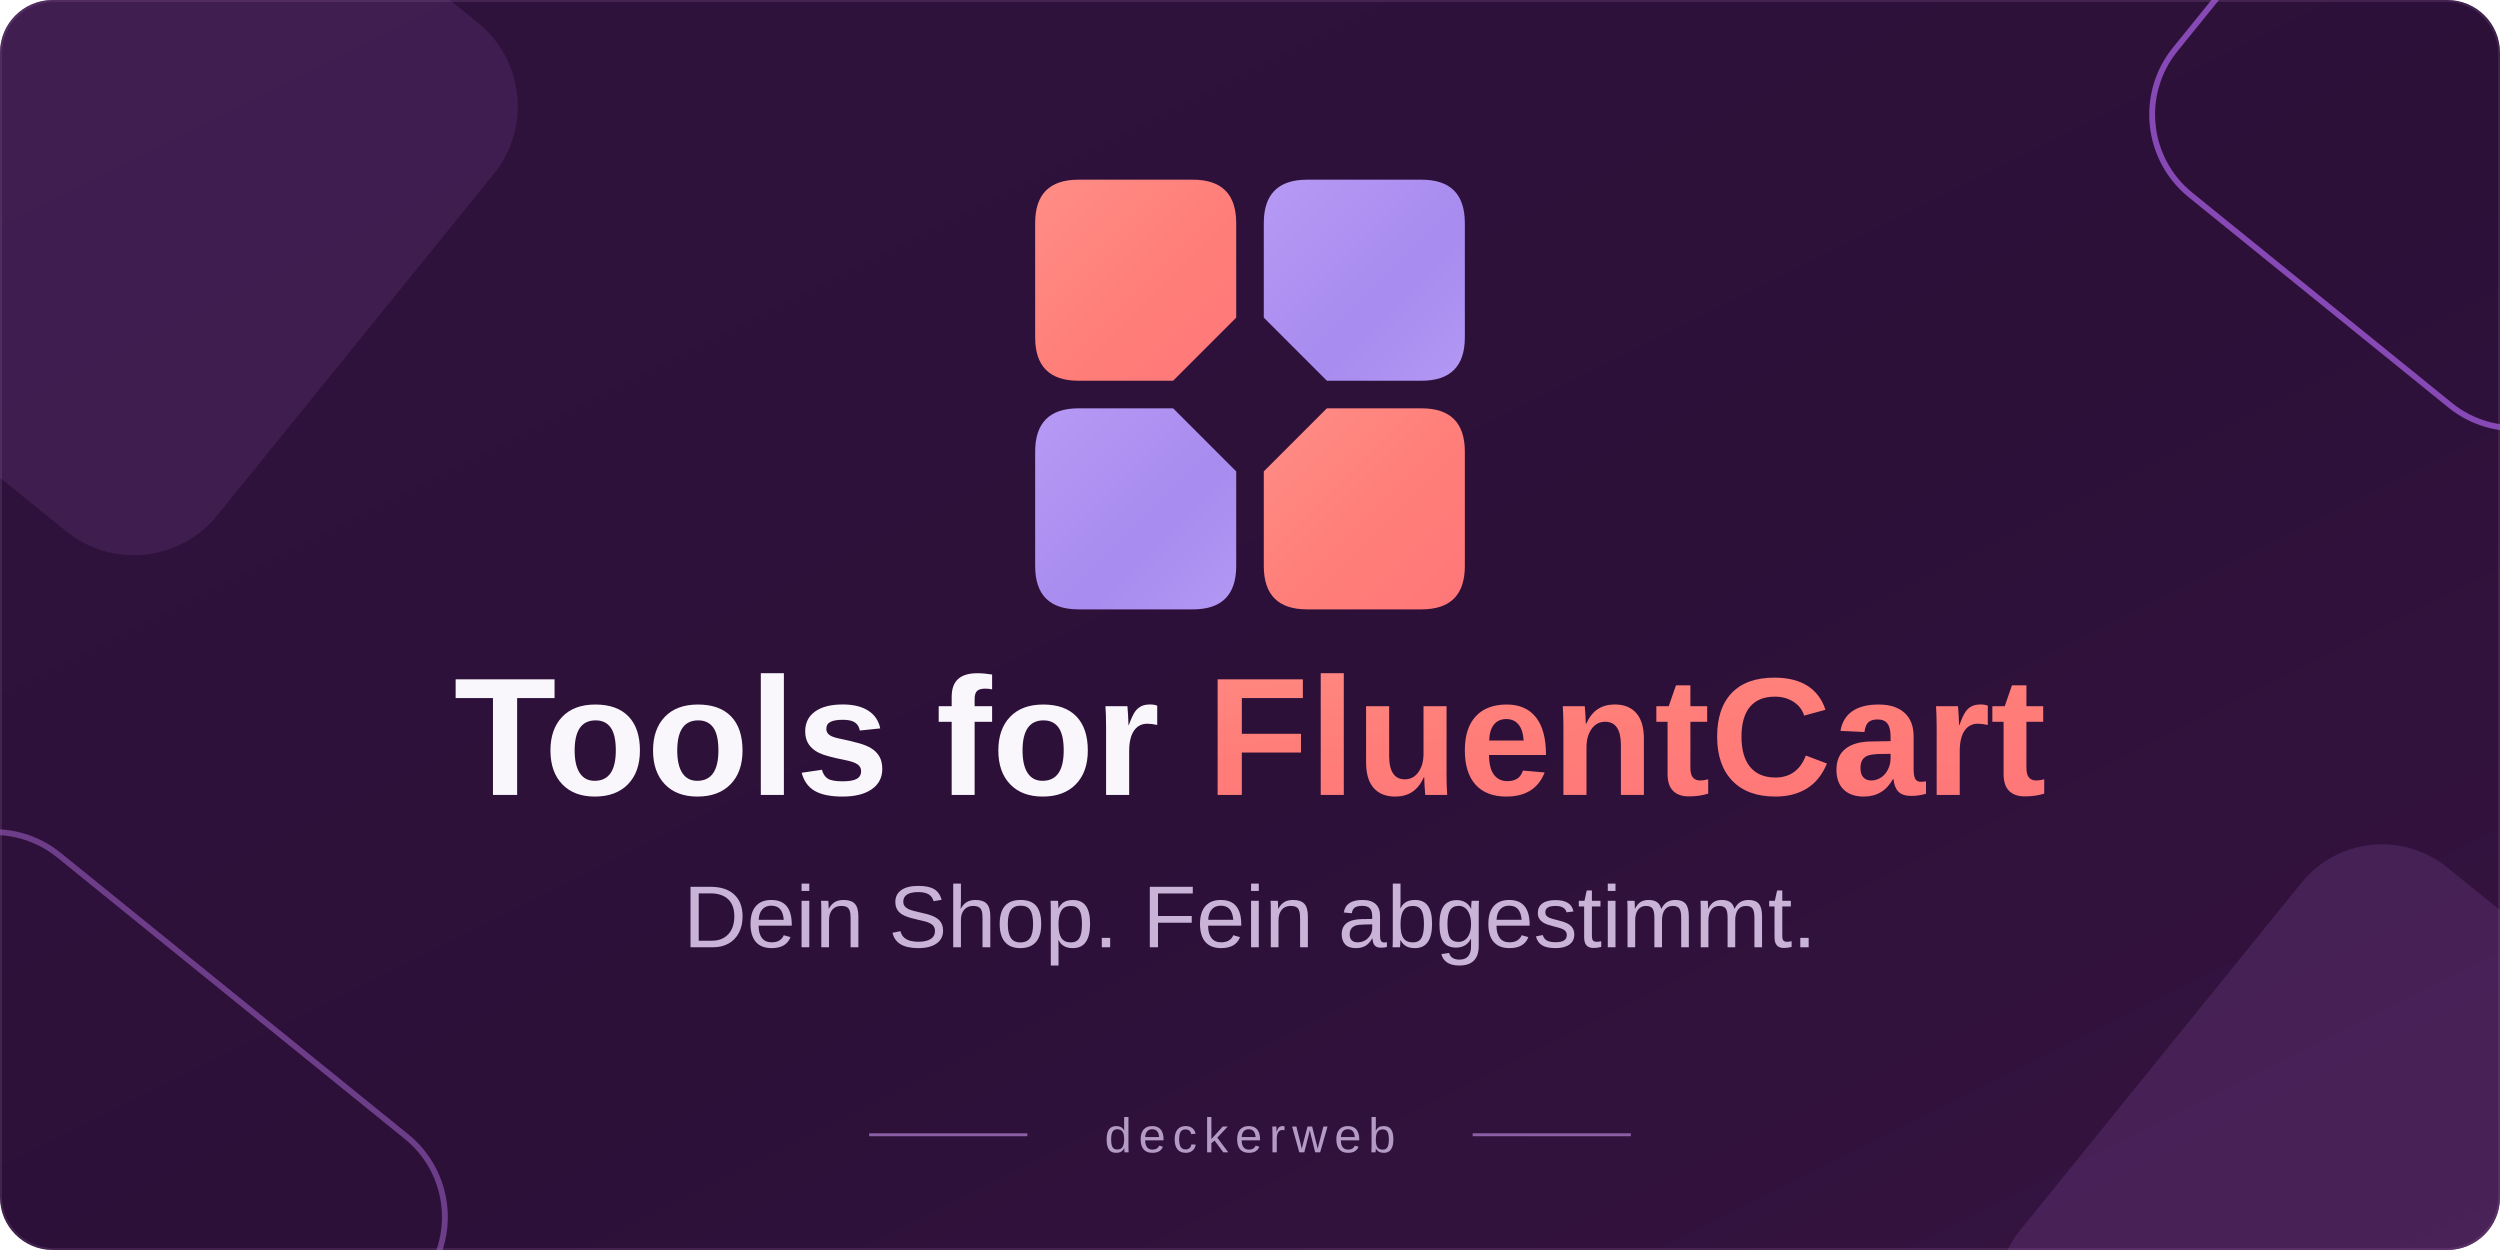
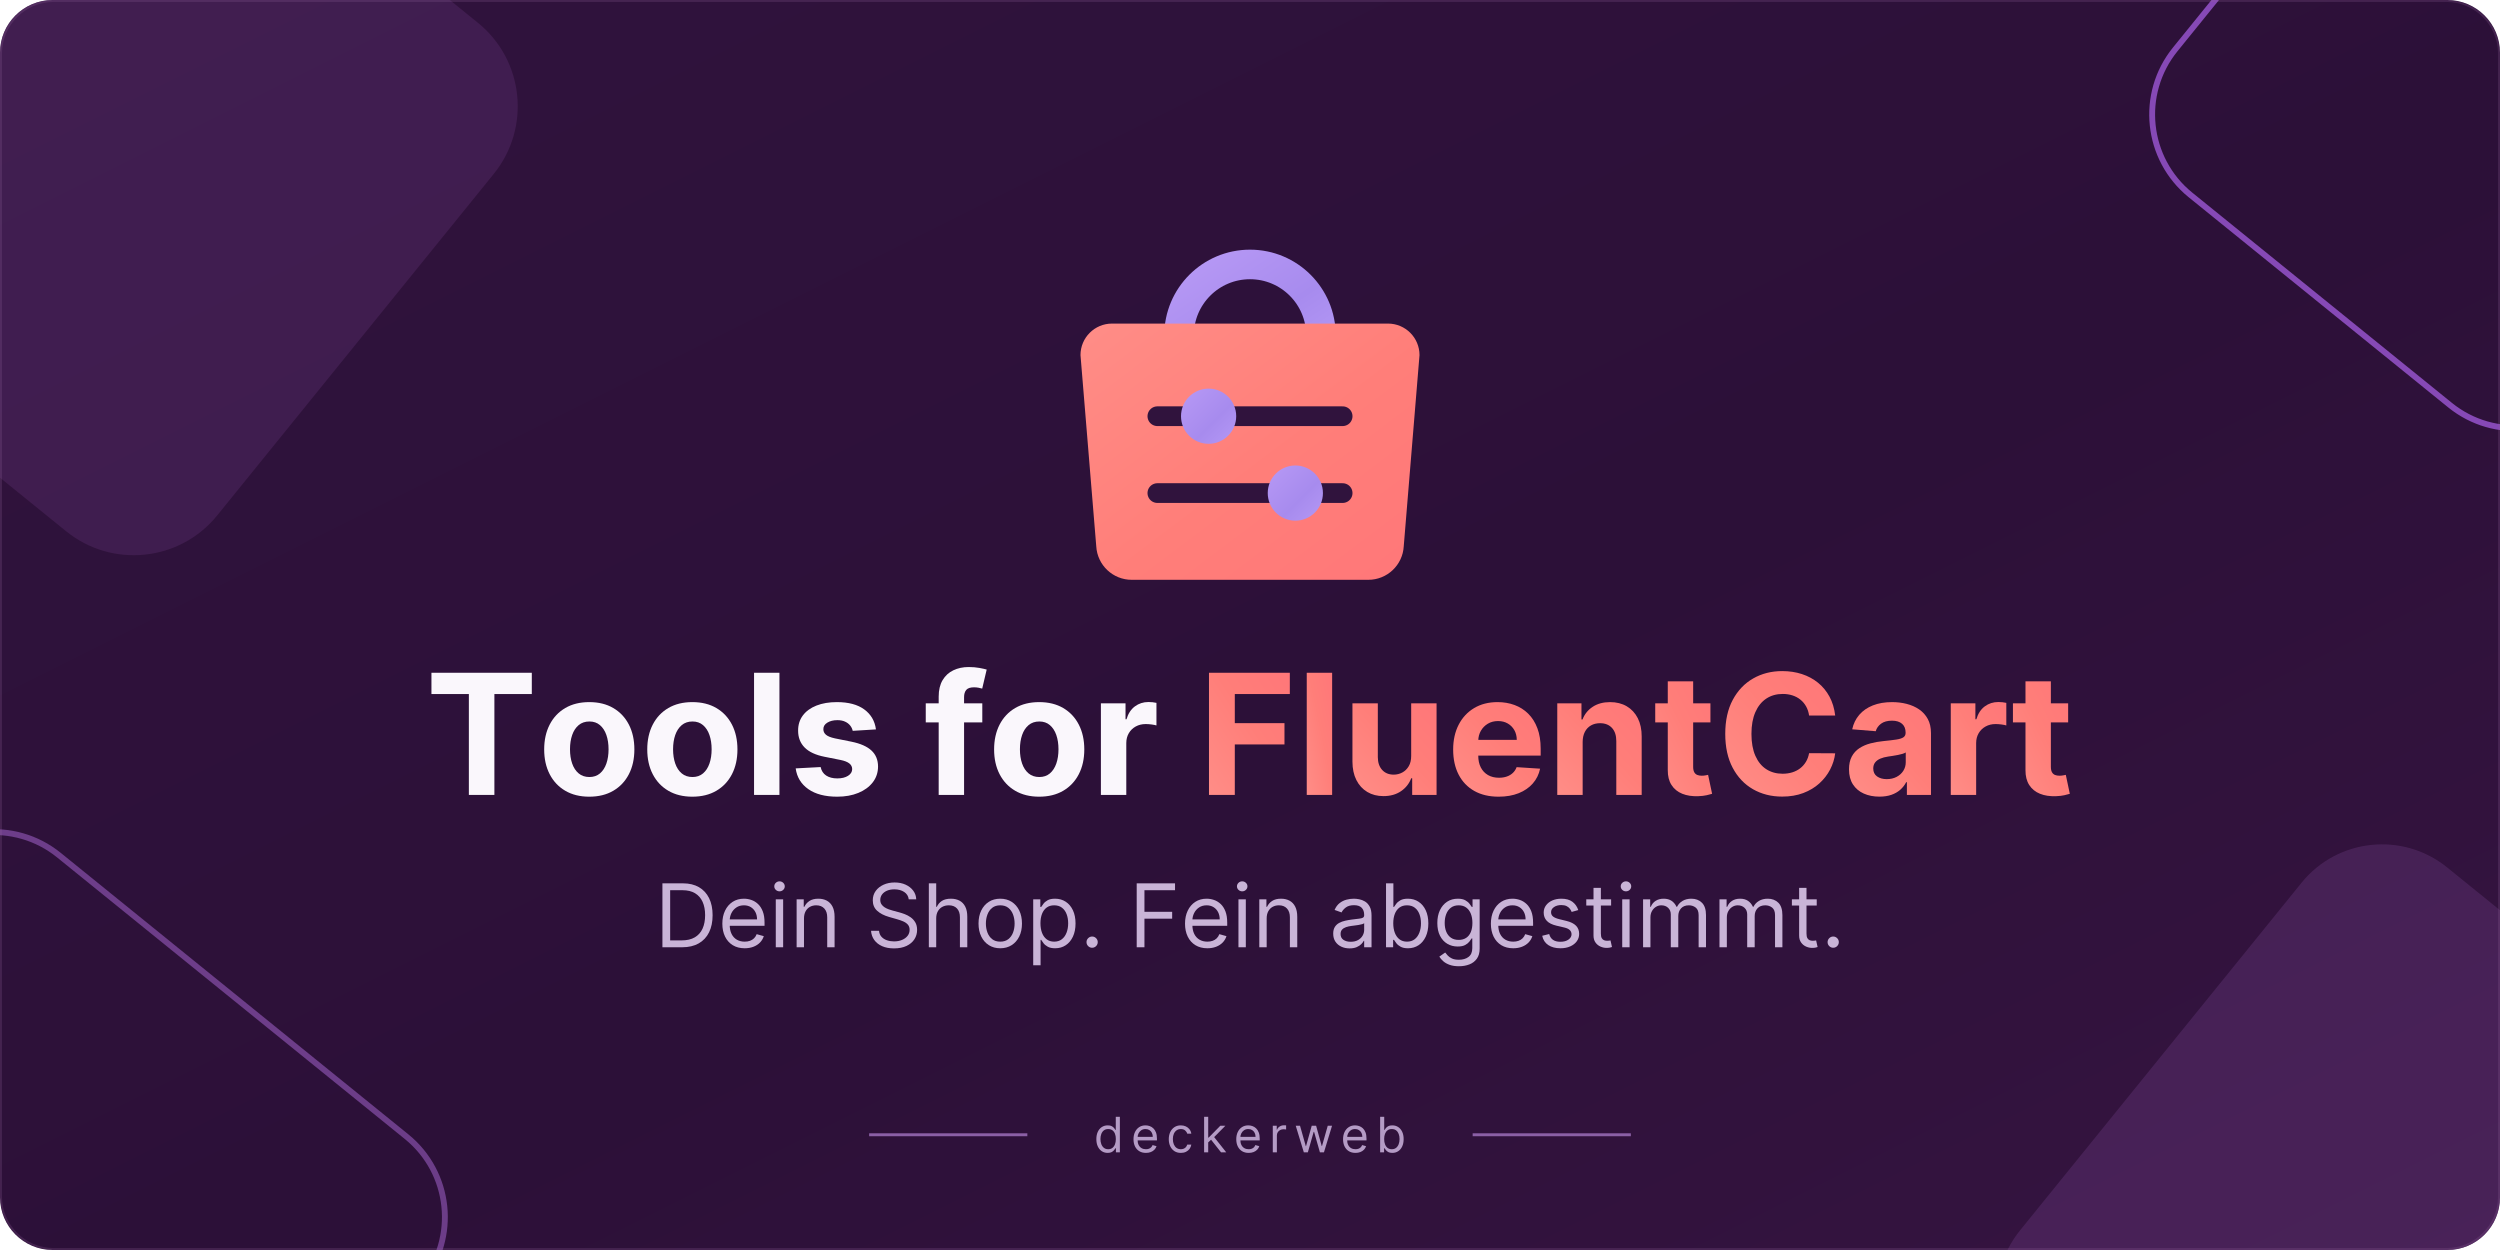
- <svg xmlns="http://www.w3.org/2000/svg" width="1280" height="640" viewBox="0 0 1280 640">
+ <svg xmlns="http://www.w3.org/2000/svg" width="1280" height="640" viewBox="0 0 1280 640" role="img">
  <defs>
    <linearGradient id="background" x1="0" y1="0" x2="1" y2="1">
      <stop stop-color="#30133d" />
      <stop offset=".56" stop-color="#2c1038" />
      <stop offset="1" stop-color="#361441" />
    </linearGradient>
    <linearGradient id="coral" x1="0" y1="0" x2="1" y2="1">
      <stop stop-color="#ff8d87" />
      <stop offset=".55" stop-color="#ff7e79" />
      <stop offset="1" stop-color="#ff7779" />
    </linearGradient>
    <linearGradient id="lavender" x1="0" y1="0" x2="1" y2="1">
      <stop stop-color="#b799f5" />
      <stop offset=".6" stop-color="#a78bee" />
      <stop offset="1" stop-color="#b498f5" />
    </linearGradient>
    <clipPath id="panel">
      <rect width="1280" height="640" rx="27" />
    </clipPath>
  </defs>
  <g clip-path="url(#panel)">
    <rect width="1280" height="640" fill="url(#background)" />
    <rect x="-119" y="-98" width="335" height="335" rx="55" transform="rotate(39 48 75)" fill="#623274" opacity=".34" />
    <rect x="1134" y="-120" width="277" height="277" rx="53" transform="rotate(39 1235 36)" fill="none" stroke="#9251c6" stroke-width="3" opacity=".88" />
    <rect x="-144" y="470" width="335" height="335" rx="53" transform="rotate(39 15 625)" fill="none" stroke="#794699" stroke-width="3" opacity=".83" />
    <rect x="1081" y="470" width="335" height="335" rx="53" transform="rotate(39 1230 625)" fill="#603473" opacity=".45" />
  </g>
  <rect x=".5" y=".5" width="1279" height="639" rx="27" fill="none" stroke="#906099" stroke-opacity=".23" />
  <g transform="translate(530.0 92) scale(1.009174)">
-     <path d="M0 22Q0 0 22 0H80Q102 0 102 22V70L70 102H22Q0 102 0 80Z" fill="url(#coral)" />
-     <path d="M116 22Q116 0 138 0H196Q218 0 218 22V80Q218 102 196 102H148L116 70Z" fill="url(#lavender)" />
-     <path d="M0 138Q0 116 22 116H70L102 148V196Q102 218 80 218H22Q0 218 0 196Z" fill="url(#lavender)" />
-     <path d="M116 148L148 116H196Q218 116 218 138V196Q218 218 196 218H138Q116 218 116 196Z" fill="url(#coral)" />
+     <path d="M73 91V79a36 36 0 0 1 72 0v12" fill="none" stroke="url(#lavender)" stroke-width="15" stroke-linecap="round" />
+     <path d="M39 73h140a16 16 0 0 1 16 16l-8 97a18 18 0 0 1-18 17H49a18 18 0 0 1-18-17l-8-97a16 16 0 0 1 16-16Z" fill="url(#coral)" />
+     <path d="M62 120h94M62 159h94" stroke="#30133d" stroke-width="10" stroke-linecap="round" />
+     <circle cx="88" cy="120" r="14" fill="url(#lavender)" />
+     <circle cx="132" cy="159" r="14" fill="url(#lavender)" />
  </g>
-   <g text-anchor="middle" font-family="Avenir Next,Avenir,Arial,sans-serif">
-     <text x="640.0" y="407" font-size="86" font-weight="700" fill="#faf7fc">Tools for <tspan fill="url(#coral)">FluentCart</tspan>
-     </text>
-     <text x="640.0" y="485" font-size="45" font-weight="400" fill="#c9b4d7">Dein Shop. Fein abgestimmt.</text>
-     <path d="M445.0 581h81 M754.0 581h81" stroke="#8b60a6" stroke-width="1.5" />
-     <text x="640.0" y="590" font-size="25" letter-spacing="3.5" fill="#b49bc5">deckerweb</text>
+   <g aria-label="Tools for " fill="#faf7fc">
+     <path d="M100.001 1691.206V2048H1782.396V1691.206H1155.195V0H727.202V1691.206Z" transform="translate(217.8487 407) scale(0.03053977 -0.03053977)" />
+     <path d="M863.999 -29.6Q630.8 -29.6 461.401 69.7Q292.001 169 200.001 347.3Q108.001 525.6 108.001 762.4Q108.001 1000 200.001 1178.7Q292.001 1357.4 461.401 1456.7Q630.8 1556 863.999 1556Q1097.198 1556 1266.597 1456.7Q1435.997 1357.4 1527.997 1178.7Q1619.997 1000 1619.997 762.4Q1619.997 525.6 1527.997 347.3Q1435.997 169 1266.597 69.7Q1097.198 -29.6 863.999 -29.6ZM866.399 299.995Q971.601 299.995 1043.002 360.596Q1114.404 421.197 1150.804 526.198Q1187.205 631.199 1187.205 764.8Q1187.205 899.001 1150.804 1004.102Q1114.404 1109.203 1043.002 1170.204Q971.601 1231.205 866.399 1231.205Q758.797 1231.205 686.196 1170.204Q613.594 1109.203 577.194 1004.102Q540.793 899.001 540.793 764.8Q540.793 631.199 577.194 526.198Q613.594 421.197 686.196 360.596Q758.797 299.995 866.399 299.995Z" transform="translate(275.3246 407) scale(0.03053977 -0.03053977)" />
+     <path d="M863.999 -29.6Q630.8 -29.6 461.401 69.7Q292.001 169 200.001 347.3Q108.001 525.6 108.001 762.4Q108.001 1000 200.001 1178.7Q292.001 1357.4 461.401 1456.7Q630.8 1556 863.999 1556Q1097.198 1556 1266.597 1456.7Q1435.997 1357.4 1527.997 1178.7Q1619.997 1000 1619.997 762.4Q1619.997 525.6 1527.997 347.3Q1435.997 169 1266.597 69.7Q1097.198 -29.6 863.999 -29.6ZM866.399 299.995Q971.601 299.995 1043.002 360.596Q1114.404 421.197 1150.804 526.198Q1187.205 631.199 1187.205 764.8Q1187.205 899.001 1150.804 1004.102Q1114.404 1109.203 1043.002 1170.204Q971.601 1231.205 866.399 1231.205Q758.797 1231.205 686.196 1170.204Q613.594 1109.203 577.194 1004.102Q540.793 899.001 540.793 764.8Q540.793 631.199 577.194 526.198Q613.594 421.197 686.196 360.596Q758.797 299.995 866.399 299.995Z" transform="translate(328.0973 407) scale(0.03053977 -0.03053977)" />
+     <path d="M595.994 2048V0H170.402V2048Z" transform="translate(380.87 407) scale(0.03053977 -0.03053977)" />
+     <path d="M1447.994 1098.404 1058.401 1074.402Q1048.001 1123.802 1015.201 1164.403Q982.401 1205.003 928.7 1229.304Q875 1253.604 800.798 1253.604Q701.797 1253.604 633.796 1212.203Q565.795 1170.802 566.395 1102.401Q565.795 1046.8 609.695 1008.999Q653.596 971.198 760.797 947.998L1039.195 891.998Q1263.195 846.198 1372.894 744.298Q1482.594 642.398 1483.194 475.998Q1482.594 324.799 1394.494 210.899Q1306.395 97 1152.496 33.7Q998.596 -29.6 799.197 -29.6Q494 -29.6 313.301 97.599Q132.602 224.798 102.402 444.797L520.794 467.198Q540.194 373.797 612.895 325.296Q685.596 276.796 799.997 276.796Q911.599 276.796 980.3 320.597Q1049.002 364.398 1049.602 432.799Q1049.002 491.2 1001.101 528.601Q953.201 566.002 852.8 586.402L587.201 639.202Q361.801 683.802 252.202 795.002Q142.602 906.202 143.202 1078.401Q142.602 1226.401 223.302 1333.3Q304.002 1440.2 450.701 1498.1Q597.4 1556 793.599 1556Q1084.596 1556 1252.295 1433.201Q1419.993 1310.402 1447.994 1098.404Z" transform="translate(404.2635 407) scale(0.03053977 -0.03053977)" />
+     <path d="M995.996 1536V1216.005H48.001V1536ZM264.802 0V1647.204Q264.802 1814.003 330.402 1924.202Q396.002 2034.401 510.001 2089.2Q624.001 2144 768.799 2144Q866.599 2144 948.298 2128.8Q1029.997 2113.6 1069.596 2101.6L994.396 1782.405Q969.197 1790.205 932.597 1797.105Q895.997 1804.005 857.597 1804.005Q763.996 1804.005 727.195 1760.604Q690.395 1717.204 690.395 1639.202V0Z" transform="translate(472.5199 407) scale(0.03053977 -0.03053977)" />
+     <path d="M863.999 -29.6Q630.8 -29.6 461.401 69.7Q292.001 169 200.001 347.3Q108.001 525.6 108.001 762.4Q108.001 1000 200.001 1178.7Q292.001 1357.4 461.401 1456.7Q630.8 1556 863.999 1556Q1097.198 1556 1266.597 1456.7Q1435.997 1357.4 1527.997 1178.7Q1619.997 1000 1619.997 762.4Q1619.997 525.6 1527.997 347.3Q1435.997 169 1266.597 69.7Q1097.198 -29.6 863.999 -29.6ZM866.399 299.995Q971.601 299.995 1043.002 360.596Q1114.404 421.197 1150.804 526.198Q1187.205 631.199 1187.205 764.8Q1187.205 899.001 1150.804 1004.102Q1114.404 1109.203 1043.002 1170.204Q971.601 1231.205 866.399 1231.205Q758.797 1231.205 686.196 1170.204Q613.594 1109.203 577.194 1004.102Q540.793 899.001 540.793 764.8Q540.793 631.199 577.194 526.198Q613.594 421.197 686.196 360.596Q758.797 299.995 866.399 299.995Z" transform="translate(505.6861 407) scale(0.03053977 -0.03053977)" />
+     <path d="M170.402 0V1536H583.194V1268.001H599.194Q641.194 1410.8 740.095 1484.2Q838.995 1557.6 967.996 1557.6Q999.995 1557.6 1036.895 1553.9Q1073.796 1550.2 1101.595 1543.401V1164.806Q1072.196 1174.406 1019.196 1181.206Q966.197 1188.006 921.597 1188.006Q828.196 1188.006 754.495 1147.506Q680.795 1107.005 638.394 1035.105Q595.994 963.205 595.994 868.804V0Z" transform="translate(558.4588 407) scale(0.03053977 -0.03053977)" />
+   </g>
+   <g aria-label="FluentCart" fill="url(#coral)">
+     <path d="M178.403 0V2048H1533.598V1691.206H611.195V1203.197H1443.998V846.403H611.195V0Z" transform="translate(613.5526 407) scale(0.03053977 -0.03053977)" />
+     <path d="M595.994 2048V0H170.402V2048Z" transform="translate(663.8516 407) scale(0.03053977 -0.03053977)" />
+     <path d="M1155.201 654.399V1536H1580.793V0H1172V279.199H1156Q1104.4 144.2 983.801 62.1Q863.201 -20 690.401 -20Q536.201 -20 419.102 49.8Q302.002 119.599 236.502 248.999Q171.002 378.399 170.402 557.6V1536H595.994V633.598Q596.594 497.996 668.895 418.995Q741.196 339.995 862.397 339.995Q938.997 339.995 1005.898 375.695Q1072.799 411.395 1114.3 481.296Q1155.801 551.197 1155.201 654.399Z" transform="translate(687.245 407) scale(0.03053977 -0.03053977)" />
+     <path d="M869.6 -29.6Q633.2 -29.6 462.501 66.5Q291.801 162.6 199.901 340.1Q108.001 517.6 108.001 760.8Q108.001 998 200.201 1177Q292.401 1356 459.601 1456Q626.8 1556 852.799 1556Q1005.198 1556 1136.597 1507.6Q1267.997 1459.201 1366.397 1361.901Q1464.797 1264.601 1519.997 1118.201Q1575.197 971.801 1575.197 776V659.201H278.401V923.199H1174.403Q1173.803 1014.8 1133.703 1085.902Q1093.602 1157.003 1023.101 1197.704Q952.6 1238.404 859.999 1238.404Q763.397 1238.404 688.796 1193.503Q614.195 1148.602 572.094 1074.201Q529.994 999.799 528.794 908.798V657.603Q528.794 543.6 571.595 460.599Q614.395 377.597 692.397 332.796Q770.398 287.996 876.799 287.996Q948.2 287.996 1006.901 308.196Q1065.602 328.396 1108.002 368.097Q1150.403 407.797 1172.003 465.598L1565.596 439.997Q1535.596 297.598 1443.396 192.098Q1351.197 86.599 1205.497 28.5Q1059.798 -29.6 869.6 -29.6Z" transform="translate(740.7202 407) scale(0.03053977 -0.03053977)" />
+     <path d="M595.994 888.001V0H170.402V1536H575.995V1264.801H593.595Q645.195 1399.201 765.094 1477.6Q884.994 1556 1055.994 1556Q1216.194 1556 1335.294 1485.9Q1454.394 1415.801 1520.294 1286.401Q1586.194 1157.001 1585.594 978.4V0H1160.001V902.402Q1160.601 1043.204 1087.901 1122.805Q1015.2 1202.406 887.198 1202.406Q801.197 1202.406 735.496 1165.105Q669.795 1127.805 633.195 1057.504Q596.594 987.203 595.994 888.001Z" transform="translate(792.1186 407) scale(0.03053977 -0.03053977)" />
+     <path d="M987.196 1536V1216.005H61.601V1536ZM272.002 1904H697.594V472.399Q697.594 413.197 715.995 380.496Q734.395 347.796 766.796 334.896Q799.196 321.995 841.597 321.995Q872.197 321.995 902.297 327.395Q932.397 332.795 947.997 336.395L1015.196 18.8Q983.396 8.6 925.097 -4.8Q866.797 -18.2 783.998 -21.2Q630 -27.2 514.401 19.7Q398.802 66.6 334.802 166Q270.802 265.399 272.002 415.598Z" transform="translate(845.5938 407) scale(0.03053977 -0.03053977)" />
+     <path d="M1984.796 1331.203H1547.204Q1534.804 1416.004 1497.703 1482.605Q1460.602 1549.205 1402.901 1596.306Q1345.201 1643.406 1269.8 1668.106Q1194.399 1692.806 1105.599 1692.806Q947.198 1692.806 829.096 1614.406Q710.995 1536.005 645.894 1386.604Q580.793 1237.202 580.793 1024Q580.793 804.798 646.494 655.697Q712.195 506.595 829.996 430.895Q947.797 355.194 1103.199 355.194Q1190.199 355.194 1264.4 378.094Q1338.601 400.994 1396.602 445.395Q1454.603 489.795 1493.503 553.896Q1532.404 617.997 1547.204 699.998L1984.796 697.598Q1967.596 556.797 1900.196 426.497Q1832.795 296.198 1719.496 193.498Q1606.196 90.799 1449.596 31.399Q1292.997 -28 1095.999 -28Q822 -28 606.3 95.8Q390.6 219.6 266.101 455Q141.601 690.4 141.601 1024Q141.601 1358.8 267.601 1593.9Q393.6 1829 609.6 1952.5Q825.599 2076 1095.999 2076Q1274.398 2076 1426.797 2026.2Q1579.197 1976.4 1696.996 1880.901Q1814.796 1785.401 1889.396 1647.202Q1963.996 1509.002 1984.796 1331.203Z" transform="translate(879.0043 407) scale(0.03053977 -0.03053977)" />
+     <path d="M608.002 -28.8Q461.402 -28.8 346.302 22.5Q231.202 73.8 164.802 175.4Q98.402 277 98.402 428.8Q98.402 557.2 145.002 643.9Q191.602 730.6 272.603 783.6Q353.603 836.6 457.303 863.999Q561.003 891.399 675.203 902.399Q808.603 915.6 890.703 928.099Q972.803 940.599 1010.003 965.699Q1047.204 990.799 1047.204 1040V1045.6Q1047.204 1140.802 987.403 1192.803Q927.602 1244.804 819.2 1244.804Q704.198 1244.804 636.096 1194.503Q567.995 1144.202 546.395 1068.002L152.001 1100.004Q182.003 1240.004 269.903 1342.503Q357.804 1445.002 497.403 1500.501Q637.002 1556 820.799 1556Q949.397 1556 1066.596 1525.901Q1183.795 1495.801 1275.195 1433.101Q1366.595 1370.402 1419.696 1271.901Q1472.796 1173.401 1472.796 1035.999V0H1068.803V212.8H1056.803Q1019.603 141.201 957.904 86.601Q896.204 32 808.904 1.6Q721.603 -28.8 608.002 -28.8ZM730.399 264.796Q824.201 264.796 896.102 302.397Q968.003 339.998 1008.803 404.199Q1049.604 468.4 1049.604 548.8V712.002Q1030.404 699.402 995.503 688.802Q960.602 678.202 917.901 669.802Q875.201 661.402 832.3 654.802Q789.399 648.202 754.399 643.202Q679.198 632.402 623.097 608.302Q566.996 584.201 535.896 543.701Q504.795 503.2 504.795 443.199Q504.795 355.598 568.396 310.197Q631.997 264.796 730.399 264.796Z" transform="translate(943.6875 407) scale(0.03053977 -0.03053977)" />
+     <path d="M170.402 0V1536H583.194V1268.001H599.194Q641.194 1410.8 740.095 1484.2Q838.995 1557.6 967.996 1557.6Q999.995 1557.6 1036.895 1553.9Q1073.796 1550.2 1101.595 1543.401V1164.806Q1072.196 1174.406 1019.196 1181.206Q966.197 1188.006 921.597 1188.006Q828.196 1188.006 754.495 1147.506Q680.795 1107.005 638.394 1035.105Q595.994 963.205 595.994 868.804V0Z" transform="translate(993.5895 407) scale(0.03053977 -0.03053977)" />
+     <path d="M987.196 1536V1216.005H61.601V1536ZM272.002 1904H697.594V472.399Q697.594 413.197 715.995 380.496Q734.395 347.796 766.796 334.896Q799.196 321.995 841.597 321.995Q872.197 321.995 902.297 327.395Q932.397 332.795 947.997 336.395L1015.196 18.8Q983.396 8.6 925.097 -4.8Q866.797 -18.2 783.998 -21.2Q630 -27.2 514.401 19.7Q398.802 66.6 334.802 166Q270.802 265.399 272.002 415.598Z" transform="translate(1028.741 407) scale(0.03053977 -0.03053977)" />
+   </g>
+   <g aria-label="Dein Shop. Fein abgestimmt." fill="#c9b4d7">
+     <path d="M880 0H248V2048H908Q1206 2048 1418.0 1925.5Q1630 1803 1743.0 1574.5Q1856 1346 1856 1028Q1856 708 1742.0 477.5Q1628 247 1410.0 123.5Q1192 0 880 0ZM496 220H864Q1118 220 1285.0 318.0Q1452 416 1534.0 597.0Q1616 778 1616 1028Q1616 1276 1535.0 1455.5Q1454 1635 1293.0 1731.5Q1132 1828 892 1828H496Z" transform="translate(335.1953 485) scale(0.01598011 -0.01598011)" />
+     <path d="M860 -32Q638 -32 477.5 66.5Q317 165 230.5 342.5Q144 520 144 756Q144 992 230.5 1172.5Q317 1353 472.5 1454.5Q628 1556 836 1556Q956 1556 1073.0 1516.0Q1190 1476 1286.0 1386.5Q1382 1297 1439.0 1150.0Q1496 1003 1496 788V688H312V892H1256Q1256 1022 1204.5 1124.0Q1153 1226 1058.5 1285.0Q964 1344 836 1344Q695 1344 592.5 1274.5Q490 1205 435.0 1094.0Q380 983 380 856V720Q380 546 440.5 425.5Q501 305 609.0 242.5Q717 180 860 180Q953 180 1028.5 206.5Q1104 233 1159.0 286.5Q1214 340 1244 420L1472 356Q1436 240 1351.0 152.5Q1266 65 1141.0 16.5Q1016 -32 860 -32Z" transform="translate(367.5391 485) scale(0.01598011 -0.01598011)" />
+     <path d="M216 0V1536H452V0ZM336 1792Q267 1792 217.5 1839.0Q168 1886 168 1952Q168 2018 217.5 2065.0Q267 2112 336 2112Q405 2112 454.5 2065.0Q504 2018 504 1952Q504 1886 454.5 1839.0Q405 1792 336 1792Z" transform="translate(393.7464 485) scale(0.01598011 -0.01598011)" />
+     <path d="M452 924V0H216V1536H444V1296H464Q518 1413 628.0 1484.5Q738 1556 912 1556Q1068 1556 1185.0 1492.5Q1302 1429 1367.0 1300.5Q1432 1172 1432 976V0H1196V960Q1196 1141 1102.0 1242.5Q1008 1344 844 1344Q731 1344 642.5 1295.0Q554 1246 503.0 1152.0Q452 1058 452 924Z" transform="translate(404.4212 485) scale(0.01598011 -0.01598011)" />
+     <path d="M1368 1536Q1350 1688 1222.0 1772.0Q1094 1856 908 1856Q772 1856 670.5 1812.0Q569 1768 512.5 1691.0Q456 1614 456 1516Q456 1434 495.5 1375.5Q535 1317 597.0 1278.5Q659 1240 727.0 1215.5Q795 1191 852 1176L1060 1120Q1140 1099 1238.5 1062.0Q1337 1025 1427.5 961.5Q1518 898 1577.0 799.0Q1636 700 1636 556Q1636 390 1549.5 256.0Q1463 122 1297.5 43.0Q1132 -36 896 -36Q676 -36 515.5 35.0Q355 106 263.5 233.0Q172 360 160 528H416Q426 412 494.5 336.5Q563 261 668.5 224.5Q774 188 896 188Q1038 188 1151.0 234.5Q1264 281 1330.0 364.5Q1396 448 1396 560Q1396 662 1339.0 726.0Q1282 790 1189.0 830.0Q1096 870 988 900L736 972Q496 1041 356.0 1169.0Q216 1297 216 1504Q216 1676 309.5 1804.5Q403 1933 561.5 2004.5Q720 2076 916 2076Q1114 2076 1268.0 2005.5Q1422 1935 1512.5 1813.0Q1603 1691 1608 1536Z" transform="translate(443.4126 485) scale(0.01598011 -0.01598011)" />
+     <path d="M452 924V0H216V2048H452V1296H472Q526 1415 634.5 1485.5Q743 1556 924 1556Q1081 1556 1199.0 1493.5Q1317 1431 1382.5 1302.5Q1448 1174 1448 976V0H1212V960Q1212 1143 1117.5 1243.5Q1023 1344 856 1344Q740 1344 648.5 1295.0Q557 1246 504.5 1152.0Q452 1058 452 924Z" transform="translate(472.1129 485) scale(0.01598011 -0.01598011)" />
+     <path d="M840 -32Q632 -32 475.5 67.0Q319 166 231.5 344.0Q144 522 144 760Q144 1000 231.5 1179.0Q319 1358 475.5 1457.0Q632 1556 840 1556Q1048 1556 1204.5 1457.0Q1361 1358 1448.5 1179.0Q1536 1000 1536 760Q1536 522 1448.5 344.0Q1361 166 1204.5 67.0Q1048 -32 840 -32ZM840 180Q998 180 1100.0 261.0Q1202 342 1251.0 474.0Q1300 606 1300 760Q1300 914 1251.0 1047.0Q1202 1180 1100.0 1262.0Q998 1344 840 1344Q682 1344 580.0 1262.0Q478 1180 429.0 1047.0Q380 914 380 760Q380 606 429.0 474.0Q478 342 580.0 261.0Q682 180 840 180Z" transform="translate(498.7038 485) scale(0.01598011 -0.01598011)" />
+     <path d="M216 -576V1536H444V1292H472Q498 1332 544.5 1394.5Q591 1457 678.5 1506.5Q766 1556 916 1556Q1110 1556 1258.0 1459.0Q1406 1362 1489.0 1184.0Q1572 1006 1572 764Q1572 520 1489.0 341.5Q1406 163 1259.0 65.5Q1112 -32 920 -32Q772 -32 683.0 17.5Q594 67 546.0 130.5Q498 194 472 236H452V-576ZM448 768Q448 594 499.0 461.5Q550 329 648.0 254.5Q746 180 888 180Q1036 180 1135.5 258.5Q1235 337 1285.5 470.5Q1336 604 1336 768Q1336 930 1286.5 1060.5Q1237 1191 1137.5 1267.5Q1038 1344 888 1344Q744 1344 646.0 1271.5Q548 1199 498.0 1069.5Q448 940 448 768Z" transform="translate(525.5504 485) scale(0.01598011 -0.01598011)" />
+     <path d="M388 -16Q314 -16 261.0 37.0Q208 90 208 164Q208 238 261.0 291.0Q314 344 388 344Q462 344 515.0 291.0Q568 238 568 164Q568 115 543.5 74.0Q519 33 478.5 8.5Q438 -16 388 -16Z" transform="translate(552.9723 485) scale(0.01598011 -0.01598011)" />
+     <path d="M248 0V2048H1476V1828H496V1136H1384V916H496V0Z" transform="translate(578.0291 485) scale(0.01598011 -0.01598011)" />
+     <path d="M860 -32Q638 -32 477.5 66.5Q317 165 230.5 342.5Q144 520 144 756Q144 992 230.5 1172.5Q317 1353 472.5 1454.5Q628 1556 836 1556Q956 1556 1073.0 1516.0Q1190 1476 1286.0 1386.5Q1382 1297 1439.0 1150.0Q1496 1003 1496 788V688H312V892H1256Q1256 1022 1204.5 1124.0Q1153 1226 1058.5 1285.0Q964 1344 836 1344Q695 1344 592.5 1274.5Q490 1205 435.0 1094.0Q380 983 380 856V720Q380 546 440.5 425.5Q501 305 609.0 242.5Q717 180 860 180Q953 180 1028.5 206.5Q1104 233 1159.0 286.5Q1214 340 1244 420L1472 356Q1436 240 1351.0 152.5Q1266 65 1141.0 16.5Q1016 -32 860 -32Z" transform="translate(604.4283 485) scale(0.01598011 -0.01598011)" />
+     <path d="M216 0V1536H452V0ZM336 1792Q267 1792 217.5 1839.0Q168 1886 168 1952Q168 2018 217.5 2065.0Q267 2112 336 2112Q405 2112 454.5 2065.0Q504 2018 504 1952Q504 1886 454.5 1839.0Q405 1792 336 1792Z" transform="translate(630.6357 485) scale(0.01598011 -0.01598011)" />
+     <path d="M452 924V0H216V1536H444V1296H464Q518 1413 628.0 1484.5Q738 1556 912 1556Q1068 1556 1185.0 1492.5Q1302 1429 1367.0 1300.5Q1432 1172 1432 976V0H1196V960Q1196 1141 1102.0 1242.5Q1008 1344 844 1344Q731 1344 642.5 1295.0Q554 1246 503.0 1152.0Q452 1058 452 924Z" transform="translate(641.3104 485) scale(0.01598011 -0.01598011)" />
+     <path d="M668 -36Q522 -36 403.0 19.5Q284 75 214.0 180.5Q144 286 144 436Q144 568 196.0 650.5Q248 733 335.0 780.0Q422 827 527.5 850.5Q633 874 740 888Q880 906 967.5 915.5Q1055 925 1095.5 948.0Q1136 971 1136 1028V1036Q1136 1184 1055.5 1266.0Q975 1348 812 1348Q643 1348 547.0 1274.0Q451 1200 412 1116L188 1196Q248 1336 348.5 1414.5Q449 1493 568.5 1524.5Q688 1556 804 1556Q878 1556 974.5 1538.5Q1071 1521 1161.5 1467.0Q1252 1413 1312.0 1304.0Q1372 1195 1372 1012V0H1136V208H1124Q1100 158 1044.0 101.0Q988 44 895.0 4.0Q802 -36 668 -36ZM704 176Q844 176 940.5 231.0Q1037 286 1086.5 373.0Q1136 460 1136 556V772Q1121 754 1070.5 739.5Q1020 725 954.5 714.5Q889 704 827.5 696.5Q766 689 728 684Q636 672 556.5 645.5Q477 619 428.5 566.5Q380 514 380 424Q380 301 471.5 238.5Q563 176 704 176Z" transform="translate(680.3018 485) scale(0.01598011 -0.01598011)" />
+     <path d="M248 0V2048H484V1292H504Q530 1332 576.5 1394.5Q623 1457 710.5 1506.5Q798 1556 948 1556Q1142 1556 1290.0 1459.0Q1438 1362 1521.0 1184.0Q1604 1006 1604 764Q1604 520 1521.0 341.5Q1438 163 1291.0 65.5Q1144 -32 952 -32Q804 -32 715.0 17.5Q626 67 578.0 130.5Q530 194 504 236H476V0ZM480 768Q480 594 531.0 461.5Q582 329 680.0 254.5Q778 180 920 180Q1068 180 1167.5 258.5Q1267 337 1317.5 470.5Q1368 604 1368 768Q1368 930 1318.5 1060.5Q1269 1191 1169.5 1267.5Q1070 1344 920 1344Q776 1344 678.0 1271.5Q580 1199 530.0 1069.5Q480 940 480 768Z" transform="translate(705.6783 485) scale(0.01598011 -0.01598011)" />
+     <path d="M836 -608Q665 -608 542.0 -564.5Q419 -521 337.5 -450.5Q256 -380 208 -300L396 -168Q428 -210 477.0 -264.5Q526 -319 611.5 -359.5Q697 -400 836 -400Q1022 -400 1143.0 -310.0Q1264 -220 1264 -28V284H1244Q1218 242 1170.5 180.5Q1123 119 1034.5 71.5Q946 24 796 24Q610 24 462.5 112.0Q315 200 229.5 368.0Q144 536 144 776Q144 1012 227.0 1187.5Q310 1363 458.0 1459.5Q606 1556 800 1556Q950 1556 1038.5 1506.5Q1127 1457 1174.5 1394.5Q1222 1332 1248 1292H1272V1536H1500V-44Q1500 -242 1410.5 -366.5Q1321 -491 1170.5 -549.5Q1020 -608 836 -608ZM828 236Q970 236 1068.0 301.0Q1166 366 1217.0 488.0Q1268 610 1268 780Q1268 946 1218.0 1073.0Q1168 1200 1070.0 1272.0Q972 1344 828 1344Q678 1344 578.5 1268.0Q479 1192 429.5 1064.0Q380 936 380 780Q380 620 430.5 497.5Q481 375 580.5 305.5Q680 236 828 236Z" transform="translate(733.6115 485) scale(0.01598011 -0.01598011)" />
+     <path d="M860 -32Q638 -32 477.5 66.5Q317 165 230.5 342.5Q144 520 144 756Q144 992 230.5 1172.5Q317 1353 472.5 1454.5Q628 1556 836 1556Q956 1556 1073.0 1516.0Q1190 1476 1286.0 1386.5Q1382 1297 1439.0 1150.0Q1496 1003 1496 788V688H312V892H1256Q1256 1022 1204.5 1124.0Q1153 1226 1058.5 1285.0Q964 1344 836 1344Q695 1344 592.5 1274.5Q490 1205 435.0 1094.0Q380 983 380 856V720Q380 546 440.5 425.5Q501 305 609.0 242.5Q717 180 860 180Q953 180 1028.5 206.5Q1104 233 1159.0 286.5Q1214 340 1244 420L1472 356Q1436 240 1351.0 152.5Q1266 65 1141.0 16.5Q1016 -32 860 -32Z" transform="translate(761.0334 485) scale(0.01598011 -0.01598011)" />
+     <path d="M1304 1192 1092 1132Q1072 1185 1033.5 1235.5Q995 1286 929.0 1319.0Q863 1352 760 1352Q619 1352 525.5 1287.5Q432 1223 432 1124Q432 1036 496.0 985.0Q560 934 696 900L924 844Q1130 794 1231.0 691.5Q1332 589 1332 428Q1332 296 1256.5 192.0Q1181 88 1046.0 28.0Q911 -32 732 -32Q497 -32 343.0 70.0Q189 172 148 368L372 424Q404 300 493.5 238.0Q583 176 728 176Q893 176 990.5 246.5Q1088 317 1088 416Q1088 496 1032.0 550.5Q976 605 860 632L604 692Q393 742 294.5 847.5Q196 953 196 1112Q196 1242 269.5 1342.0Q343 1442 470.5 1499.0Q598 1556 760 1556Q988 1556 1118.5 1456.0Q1249 1356 1304 1192Z" transform="translate(787.2408 485) scale(0.01598011 -0.01598011)" />
+     <path d="M884 1536V1336H88V1536ZM320 1904H556V440Q556 340 585.5 290.5Q615 241 661.5 224.5Q708 208 760 208Q799 208 824.0 212.5Q849 217 864 220L912 8Q888 -1 845.0 -10.5Q802 -20 736 -20Q636 -20 540.5 23.0Q445 66 382.5 154.0Q320 242 320 376Z" transform="translate(810.7635 485) scale(0.01598011 -0.01598011)" />
+     <path d="M216 0V1536H452V0ZM336 1792Q267 1792 217.5 1839.0Q168 1886 168 1952Q168 2018 217.5 2065.0Q267 2112 336 2112Q405 2112 454.5 2065.0Q504 2018 504 1952Q504 1886 454.5 1839.0Q405 1792 336 1792Z" transform="translate(827.1271 485) scale(0.01598011 -0.01598011)" />
+     <path d="M216 0V1536H444V1296H464Q512 1419 619.0 1487.5Q726 1556 876 1556Q1028 1556 1129.5 1487.5Q1231 1419 1288 1296H1304Q1363 1415 1481.0 1485.5Q1599 1556 1764 1556Q1970 1556 2101.0 1427.5Q2232 1299 2232 1028V0H1996V1028Q1996 1198 1903.0 1271.0Q1810 1344 1684 1344Q1522 1344 1433.0 1246.5Q1344 1149 1344 1000V0H1104V1052Q1104 1183 1019.0 1263.5Q934 1344 800 1344Q708 1344 628.5 1295.0Q549 1246 500.5 1159.5Q452 1073 452 960V0Z" transform="translate(837.8018 485) scale(0.01598011 -0.01598011)" />
+     <path d="M216 0V1536H444V1296H464Q512 1419 619.0 1487.5Q726 1556 876 1556Q1028 1556 1129.5 1487.5Q1231 1419 1288 1296H1304Q1363 1415 1481.0 1485.5Q1599 1556 1764 1556Q1970 1556 2101.0 1427.5Q2232 1299 2232 1028V0H1996V1028Q1996 1198 1903.0 1271.0Q1810 1344 1684 1344Q1522 1344 1433.0 1246.5Q1344 1149 1344 1000V0H1104V1052Q1104 1183 1019.0 1263.5Q934 1344 800 1344Q708 1344 628.5 1295.0Q549 1246 500.5 1159.5Q452 1073 452 960V0Z" transform="translate(876.9212 485) scale(0.01598011 -0.01598011)" />
+     <path d="M884 1536V1336H88V1536ZM320 1904H556V440Q556 340 585.5 290.5Q615 241 661.5 224.5Q708 208 760 208Q799 208 824.0 212.5Q849 217 864 220L912 8Q888 -1 845.0 -10.5Q802 -20 736 -20Q636 -20 540.5 23.0Q445 66 382.5 154.0Q320 242 320 376Z" transform="translate(916.0405 485) scale(0.01598011 -0.01598011)" />
+     <path d="M388 -16Q314 -16 261.0 37.0Q208 90 208 164Q208 238 261.0 291.0Q314 344 388 344Q462 344 515.0 291.0Q568 238 568 164Q568 115 543.5 74.0Q519 33 478.5 8.5Q438 -16 388 -16Z" transform="translate(932.4041 485) scale(0.01598011 -0.01598011)" />
+   </g>
+   <path d="M445 581h81 M754 581h81" stroke="#8b60a6" stroke-width="1.5" />
+   <g aria-label="deckerweb" fill="#b49bc5">
+     <path d="M796 -32Q604 -32 457.0 65.5Q310 163 227.0 341.5Q144 520 144 764Q144 1006 227.0 1184.0Q310 1362 458.0 1459.0Q606 1556 800 1556Q950 1556 1037.5 1506.5Q1125 1457 1171.5 1394.5Q1218 1332 1244 1292H1264V2048H1500V0H1272V236H1244Q1218 194 1170.0 130.5Q1122 67 1033.0 17.5Q944 -32 796 -32ZM828 180Q970 180 1068.0 254.5Q1166 329 1217.0 461.5Q1268 594 1268 768Q1268 940 1218.0 1069.5Q1168 1199 1070.0 1271.5Q972 1344 828 1344Q678 1344 578.5 1267.5Q479 1191 429.5 1060.5Q380 930 380 768Q380 604 430.5 470.5Q481 337 580.5 258.5Q680 180 828 180Z" transform="translate(560.0554 590) scale(0.00887784 -0.00887784)" />
+     <path d="M860 -32Q638 -32 477.5 66.5Q317 165 230.5 342.5Q144 520 144 756Q144 992 230.5 1172.5Q317 1353 472.5 1454.5Q628 1556 836 1556Q956 1556 1073.0 1516.0Q1190 1476 1286.0 1386.5Q1382 1297 1439.0 1150.0Q1496 1003 1496 788V688H312V892H1256Q1256 1022 1204.5 1124.0Q1153 1226 1058.5 1285.0Q964 1344 836 1344Q695 1344 592.5 1274.5Q490 1205 435.0 1094.0Q380 983 380 856V720Q380 546 440.5 425.5Q501 305 609.0 242.5Q717 180 860 180Q953 180 1028.5 206.5Q1104 233 1159.0 286.5Q1214 340 1244 420L1472 356Q1436 240 1351.0 152.5Q1266 65 1141.0 16.5Q1016 -32 860 -32Z" transform="translate(579.0739 590) scale(0.00887784 -0.00887784)" />
+     <path d="M840 -32Q624 -32 468.0 70.0Q312 172 228.0 351.0Q144 530 144 760Q144 994 230.5 1173.5Q317 1353 472.5 1454.5Q628 1556 836 1556Q998 1556 1128.0 1496.0Q1258 1436 1341.0 1328.0Q1424 1220 1444 1076H1208Q1181 1181 1088.5 1262.5Q996 1344 840 1344Q702 1344 598.5 1272.5Q495 1201 437.5 1071.5Q380 942 380 768Q380 590 436.5 458.0Q493 326 596.5 253.0Q700 180 840 180Q932 180 1007.0 212.0Q1082 244 1134.0 304.0Q1186 364 1208 448H1444Q1424 312 1345.5 203.5Q1267 95 1138.5 31.5Q1010 -32 840 -32Z" transform="translate(597.1335 590) scale(0.00887784 -0.00887784)" />
+     <path d="M436 560 432 852H480L1152 1536H1444L728 812H708ZM216 0V2048H452V0ZM1192 0 592 760 760 924 1492 0Z" transform="translate(614.5895 590) scale(0.00887784 -0.00887784)" />
+     <path d="M860 -32Q638 -32 477.5 66.5Q317 165 230.5 342.5Q144 520 144 756Q144 992 230.5 1172.5Q317 1353 472.5 1454.5Q628 1556 836 1556Q956 1556 1073.0 1516.0Q1190 1476 1286.0 1386.5Q1382 1297 1439.0 1150.0Q1496 1003 1496 788V688H312V892H1256Q1256 1022 1204.5 1124.0Q1153 1226 1058.5 1285.0Q964 1344 836 1344Q695 1344 592.5 1274.5Q490 1205 435.0 1094.0Q380 983 380 856V720Q380 546 440.5 425.5Q501 305 609.0 242.5Q717 180 860 180Q953 180 1028.5 206.5Q1104 233 1159.0 286.5Q1214 340 1244 420L1472 356Q1436 240 1351.0 152.5Q1266 65 1141.0 16.5Q1016 -32 860 -32Z" transform="translate(631.6903 590) scale(0.00887784 -0.00887784)" />
+     <path d="M216 0V1536H444V1304H460Q502 1418 612.0 1489.0Q722 1560 860 1560Q886 1560 925.0 1559.0Q964 1558 984 1556V1316Q972 1319 929.5 1325.5Q887 1332 840 1332Q728 1332 640.5 1285.5Q553 1239 502.5 1157.5Q452 1076 452 972V0Z" transform="translate(649.75 590) scale(0.00887784 -0.00887784)" />
+     <path d="M564 0 96 1536H344L676 360H692L1020 1536H1272L1596 364H1612L1944 1536H2192L1724 0H1492L1156 1180H1132L796 0Z" transform="translate(662.554 590) scale(0.00887784 -0.00887784)" />
+     <path d="M860 -32Q638 -32 477.5 66.5Q317 165 230.5 342.5Q144 520 144 756Q144 992 230.5 1172.5Q317 1353 472.5 1454.5Q628 1556 836 1556Q956 1556 1073.0 1516.0Q1190 1476 1286.0 1386.5Q1382 1297 1439.0 1150.0Q1496 1003 1496 788V688H312V892H1256Q1256 1022 1204.5 1124.0Q1153 1226 1058.5 1285.0Q964 1344 836 1344Q695 1344 592.5 1274.5Q490 1205 435.0 1094.0Q380 983 380 856V720Q380 546 440.5 425.5Q501 305 609.0 242.5Q717 180 860 180Q953 180 1028.5 206.5Q1104 233 1159.0 286.5Q1214 340 1244 420L1472 356Q1436 240 1351.0 152.5Q1266 65 1141.0 16.5Q1016 -32 860 -32Z" transform="translate(686.3665 590) scale(0.00887784 -0.00887784)" />
+     <path d="M248 0V2048H484V1292H504Q530 1332 576.5 1394.5Q623 1457 710.5 1506.5Q798 1556 948 1556Q1142 1556 1290.0 1459.0Q1438 1362 1521.0 1184.0Q1604 1006 1604 764Q1604 520 1521.0 341.5Q1438 163 1291.0 65.5Q1144 -32 952 -32Q804 -32 715.0 17.5Q626 67 578.0 130.5Q530 194 504 236H476V0ZM480 768Q480 594 531.0 461.5Q582 329 680.0 254.5Q778 180 920 180Q1068 180 1167.5 258.5Q1267 337 1317.5 470.5Q1368 604 1368 768Q1368 930 1318.5 1060.5Q1269 1191 1169.5 1267.5Q1070 1344 920 1344Q776 1344 678.0 1271.5Q580 1199 530.0 1069.5Q480 940 480 768Z" transform="translate(704.4261 590) scale(0.00887784 -0.00887784)" />
  </g>
</svg>
